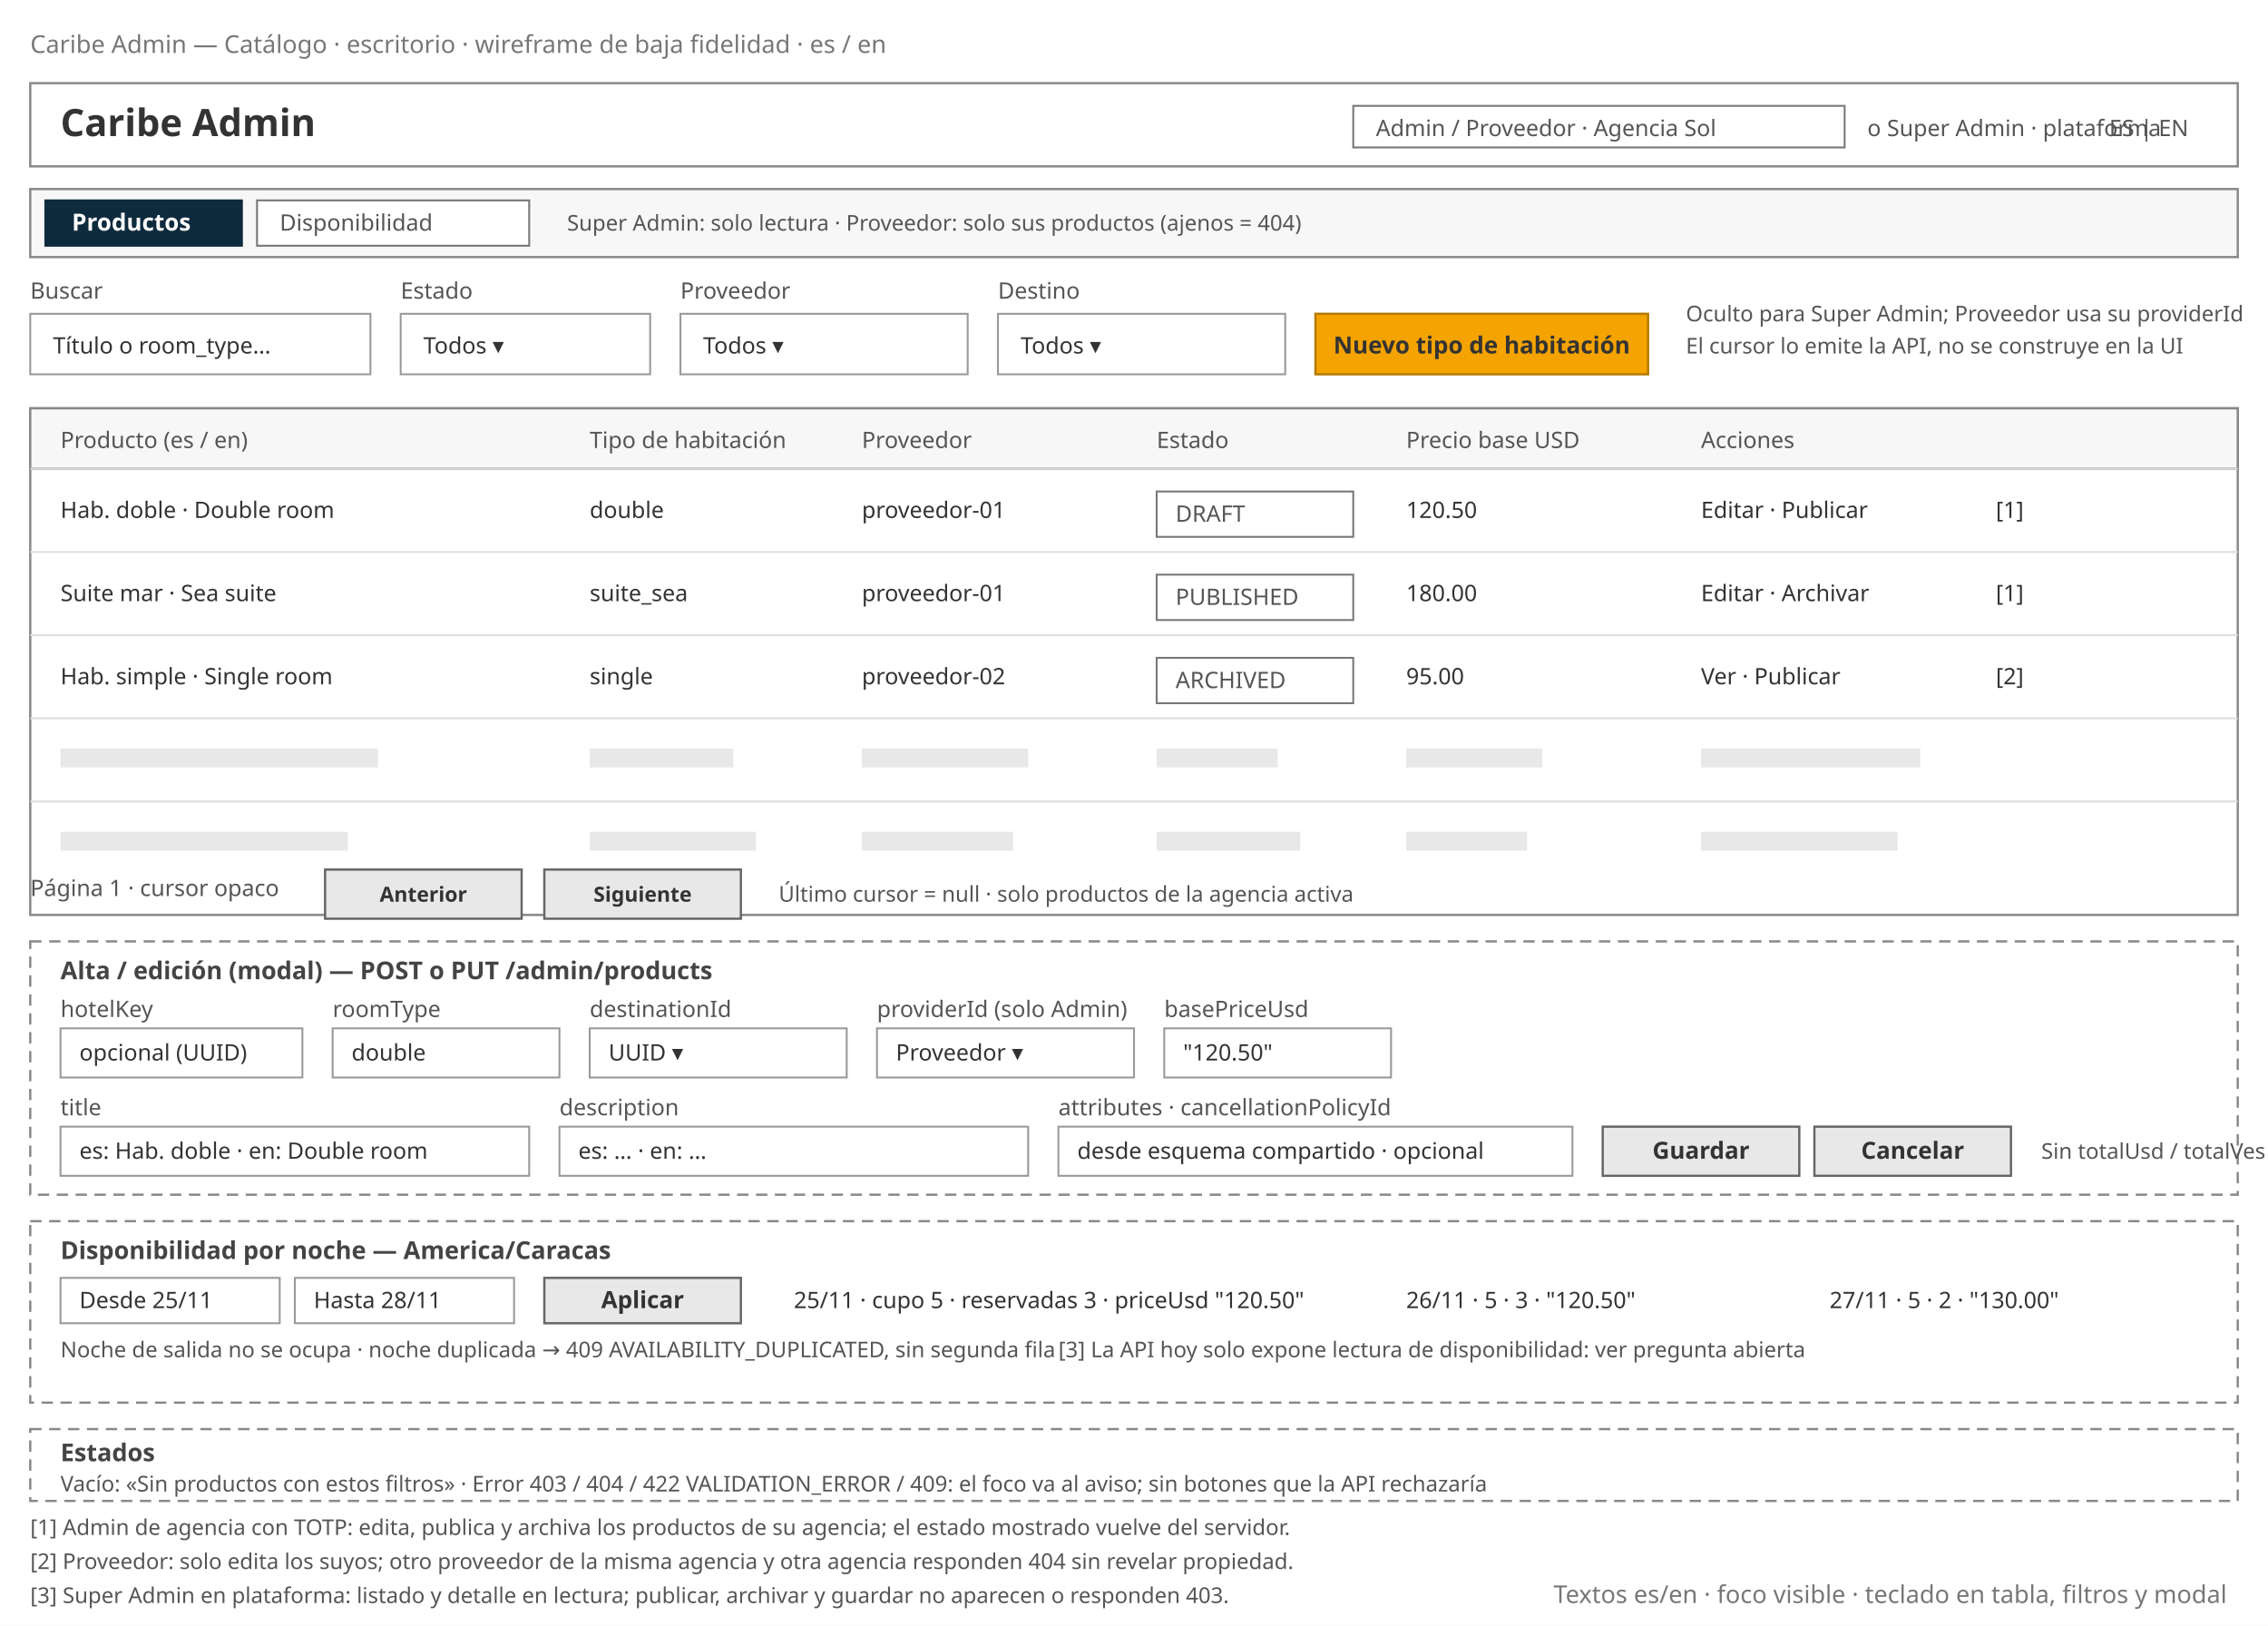
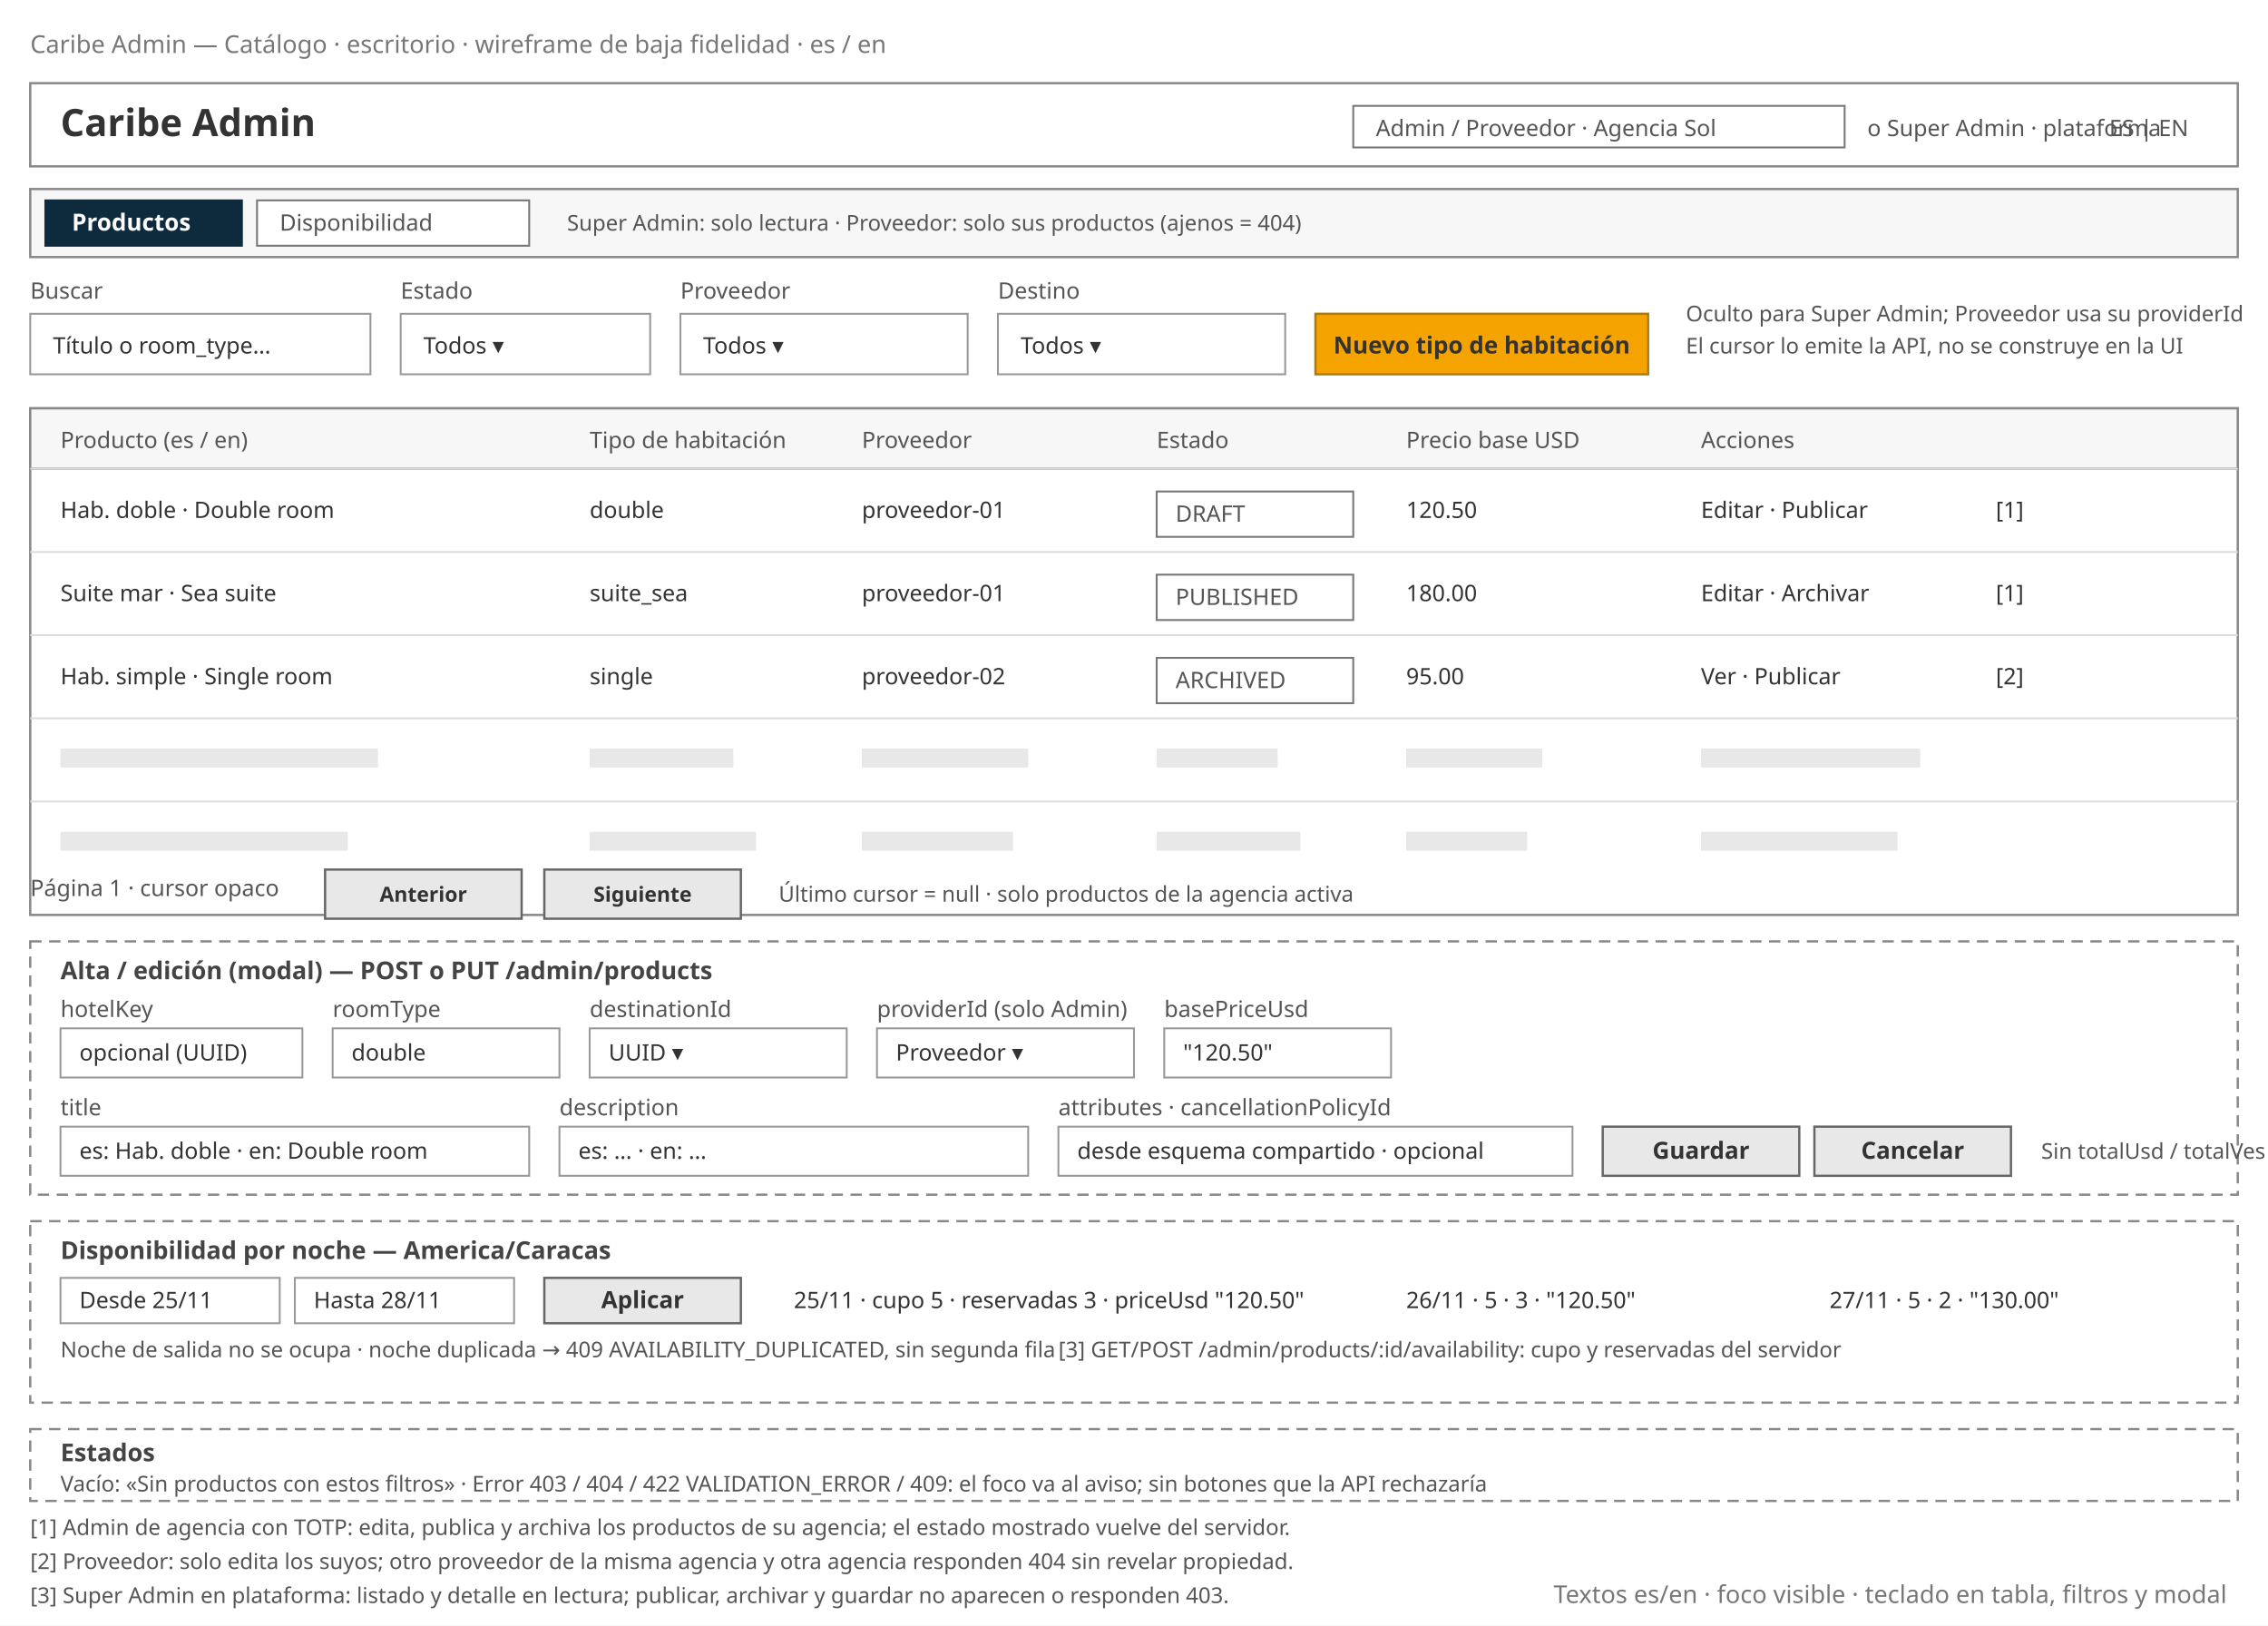
<svg xmlns="http://www.w3.org/2000/svg" viewBox="0 0 1200 860" width="1200" height="860" role="img" aria-labelledby="wf-title wf-desc">
  <rect x="0" y="0" width="1200" height="860" fill="#ffffff" />
  <style>
    text { font-family: "Segoe UI", system-ui, sans-serif; fill: #333; }
    .cap { font-size: 13px; fill: #777; }
    .h1 { font-size: 20px; font-weight: 700; }
    .h2 { font-size: 15px; font-weight: 700; }
    .lbl { font-size: 12px; fill: #555; }
    .val { font-size: 12px; fill: #333; }
    .btn { font-size: 12.5px; font-weight: 600; fill: #333; }
    .abtn { font-size: 11px; font-weight: 600; fill: #333; }
    .box { fill: #fff; stroke: #888; stroke-width: 1.2; }
    .panel { fill: #f7f7f7; stroke: #888; stroke-width: 1.2; }
    .field { fill: #fff; stroke: #999; stroke-width: 1; }
    .line { fill: #e8e8e8; }
    .btnbox { fill: #e8e8e8; stroke: #666; stroke-width: 1.2; }
    .primary { fill: #F4A300; stroke: #B37A00; stroke-width: 1.2; }
    .chip { fill: #fff; stroke: #777; stroke-width: 1; }
    .active { fill: #0E2A3D; stroke: #0E2A3D; }
    .activeText { font-size: 12.5px; font-weight: 600; fill: #fff; }
    .notes { fill: #fff; stroke: #888; stroke-width: 1.2; stroke-dasharray: 6 4; }
    .note { font-size: 11.5px; fill: #555; }
    .notetitle { font-size: 13px; font-weight: 700; fill: #444; }
    .sep { stroke: #ddd; stroke-width: 1; }
  </style>
  <text x="16" y="28" class="cap">Caribe Admin — Catálogo · escritorio · wireframe de baja fidelidad · es / en</text>
  <rect x="16" y="44" width="1168" height="44" class="box" />
  <text x="32" y="72" class="h1">Caribe Admin</text>
  <rect x="716" y="56" width="260" height="22" class="chip" />
  <text x="728" y="72" class="lbl">Admin / Proveedor · Agencia Sol</text>
  <text x="988" y="72" class="lbl">o Super Admin · plataforma</text>
  <text x="1116" y="72" class="lbl">ES | EN</text>
  <rect x="16" y="100" width="1168" height="36" class="panel" />
  <rect x="24" y="106" width="104" height="24" class="active" />
  <text x="38" y="122" class="activeText">Productos</text>
  <rect x="136" y="106" width="144" height="24" class="chip" />
  <text x="148" y="122" class="lbl">Disponibilidad</text>
  <text x="300" y="122" class="note">Super Admin: solo lectura · Proveedor: solo sus productos (ajenos = 404)</text>
  <text x="16" y="158" class="lbl">Buscar</text>
  <rect x="16" y="166" width="180" height="32" class="field" />
  <text x="28" y="187" class="val">Título o room_type…</text>
  <text x="212" y="158" class="lbl">Estado</text>
  <rect x="212" y="166" width="132" height="32" class="field" />
  <text x="224" y="187" class="val">Todos ▾</text>
  <text x="360" y="158" class="lbl">Proveedor</text>
  <rect x="360" y="166" width="152" height="32" class="field" />
  <text x="372" y="187" class="val">Todos ▾</text>
  <text x="528" y="158" class="lbl">Destino</text>
  <rect x="528" y="166" width="152" height="32" class="field" />
  <text x="540" y="187" class="val">Todos ▾</text>
  <rect x="696" y="166" width="176" height="32" class="primary" />
  <text x="784" y="187" class="btn" text-anchor="middle">Nuevo tipo de habitación</text>
  <text x="892" y="170" class="note">Oculto para Super Admin; Proveedor usa su providerId</text>
  <text x="892" y="187" class="note">El cursor lo emite la API, no se construye en la UI</text>
  <rect x="16" y="216" width="1168" height="268" class="box" />
  <rect x="16" y="216" width="1168" height="32" class="panel" />
  <text x="32" y="237" class="lbl">Producto (es / en)</text>
  <text x="312" y="237" class="lbl">Tipo de habitación</text>
  <text x="456" y="237" class="lbl">Proveedor</text>
  <text x="612" y="237" class="lbl">Estado</text>
  <text x="744" y="237" class="lbl">Precio base USD</text>
  <text x="900" y="237" class="lbl">Acciones</text>
  <line x1="16" y1="248" x2="1184" y2="248" class="sep" />
  <text x="32" y="274" class="val">Hab. doble · Double room</text>
  <text x="312" y="274" class="val">double</text>
  <text x="456" y="274" class="val">proveedor-01</text>
  <rect x="612" y="260" width="104" height="24" class="chip" />
  <text x="622" y="276" class="lbl">DRAFT</text>
  <text x="744" y="274" class="val">120.50</text>
  <text x="900" y="274" class="val">Editar · Publicar</text>
  <text x="1056" y="274" class="val">[1]</text>
  <line x1="16" y1="292" x2="1184" y2="292" class="sep" />
  <text x="32" y="318" class="val">Suite mar · Sea suite</text>
  <text x="312" y="318" class="val">suite_sea</text>
  <text x="456" y="318" class="val">proveedor-01</text>
  <rect x="612" y="304" width="104" height="24" class="chip" />
  <text x="622" y="320" class="lbl">PUBLISHED</text>
  <text x="744" y="318" class="val">180.00</text>
  <text x="900" y="318" class="val">Editar · Archivar</text>
  <text x="1056" y="318" class="val">[1]</text>
  <line x1="16" y1="336" x2="1184" y2="336" class="sep" />
  <text x="32" y="362" class="val">Hab. simple · Single room</text>
  <text x="312" y="362" class="val">single</text>
  <text x="456" y="362" class="val">proveedor-02</text>
  <rect x="612" y="348" width="104" height="24" class="chip" />
  <text x="622" y="364" class="lbl">ARCHIVED</text>
  <text x="744" y="362" class="val">95.00</text>
  <text x="900" y="362" class="val">Ver · Publicar</text>
  <text x="1056" y="362" class="val">[2]</text>
  <line x1="16" y1="380" x2="1184" y2="380" class="sep" />
  <rect x="32" y="396" width="168" height="10" class="line" />
  <rect x="312" y="396" width="76" height="10" class="line" />
  <rect x="456" y="396" width="88" height="10" class="line" />
  <rect x="612" y="396" width="64" height="10" class="line" />
  <rect x="744" y="396" width="72" height="10" class="line" />
  <rect x="900" y="396" width="116" height="10" class="line" />
  <line x1="16" y1="424" x2="1184" y2="424" class="sep" />
  <rect x="32" y="440" width="152" height="10" class="line" />
  <rect x="312" y="440" width="88" height="10" class="line" />
  <rect x="456" y="440" width="80" height="10" class="line" />
  <rect x="612" y="440" width="76" height="10" class="line" />
  <rect x="744" y="440" width="64" height="10" class="line" />
  <rect x="900" y="440" width="104" height="10" class="line" />
  <text x="16" y="474" class="lbl">Página 1 · cursor opaco</text>
  <rect x="172" y="460" width="104" height="26" class="btnbox" />
  <text x="224" y="477" class="abtn" text-anchor="middle">Anterior</text>
  <rect x="288" y="460" width="104" height="26" class="btnbox" />
  <text x="340" y="477" class="abtn" text-anchor="middle">Siguiente</text>
  <text x="412" y="477" class="note">Último cursor = null · solo productos de la agencia activa</text>
  <rect x="16" y="498" width="1168" height="134" class="notes" />
  <text x="32" y="518" class="notetitle">Alta / edición (modal) — POST o PUT /admin/products</text>
  <text x="32" y="538" class="lbl">hotelKey</text>
  <rect x="32" y="544" width="128" height="26" class="field" />
  <text x="42" y="561" class="val">opcional (UUID)</text>
  <text x="176" y="538" class="lbl">roomType</text>
  <rect x="176" y="544" width="120" height="26" class="field" />
  <text x="186" y="561" class="val">double</text>
  <text x="312" y="538" class="lbl">destinationId</text>
  <rect x="312" y="544" width="136" height="26" class="field" />
  <text x="322" y="561" class="val">UUID ▾</text>
  <text x="464" y="538" class="lbl">providerId (solo Admin)</text>
  <rect x="464" y="544" width="136" height="26" class="field" />
  <text x="474" y="561" class="val">Proveedor ▾</text>
  <text x="616" y="538" class="lbl">basePriceUsd</text>
  <rect x="616" y="544" width="120" height="26" class="field" />
  <text x="626" y="561" class="val">"120.50"</text>
  <text x="32" y="590" class="lbl">title</text>
  <rect x="32" y="596" width="248" height="26" class="field" />
  <text x="42" y="613" class="val">es: Hab. doble · en: Double room</text>
  <text x="296" y="590" class="lbl">description</text>
  <rect x="296" y="596" width="248" height="26" class="field" />
  <text x="306" y="613" class="val">es: … · en: …</text>
  <text x="560" y="590" class="lbl">attributes · cancellationPolicyId</text>
  <rect x="560" y="596" width="272" height="26" class="field" />
  <text x="570" y="613" class="val">desde esquema compartido · opcional</text>
  <rect x="848" y="596" width="104" height="26" class="btnbox" />
  <text x="900" y="613" class="btn" text-anchor="middle">Guardar</text>
  <rect x="960" y="596" width="104" height="26" class="btnbox" />
  <text x="1012" y="613" class="btn" text-anchor="middle">Cancelar</text>
  <text x="1080" y="613" class="note">Sin totalUsd / totalVes / exchangeRate</text>
  <rect x="16" y="646" width="1168" height="96" class="notes" />
  <text x="32" y="666" class="notetitle">Disponibilidad por noche — America/Caracas</text>
  <rect x="32" y="676" width="116" height="24" class="field" />
  <text x="42" y="692" class="val">Desde 25/11</text>
  <rect x="156" y="676" width="116" height="24" class="field" />
  <text x="166" y="692" class="val">Hasta 28/11</text>
  <rect x="288" y="676" width="104" height="24" class="btnbox" />
  <text x="340" y="692" class="btn" text-anchor="middle">Aplicar</text>
  <text x="420" y="692" class="val">25/11 · cupo 5 · reservadas 3 · priceUsd "120.50"</text>
  <text x="744" y="692" class="val">26/11 · 5 · 3 · "120.50"</text>
  <text x="968" y="692" class="val">27/11 · 5 · 2 · "130.00"</text>
  <text x="32" y="718" class="note">Noche de salida no se ocupa · noche duplicada → 409 AVAILABILITY_DUPLICATED, sin segunda fila</text>
-   <text x="560" y="718" class="note">[3] La API hoy solo expone lectura de disponibilidad: ver pregunta abierta</text>
+   <text x="560" y="718" class="note">[3] GET/POST /admin/products/:id/availability: cupo y reservadas del servidor</text>
  <rect x="16" y="756" width="1168" height="38" class="notes" />
  <text x="32" y="773" class="notetitle">Estados</text>
  <text x="32" y="789" class="note">Vacío: «Sin productos con estos filtros» · Error 403 / 404 / 422 VALIDATION_ERROR / 409: el foco va al aviso; sin botones que la API rechazaría</text>
  <text x="16" y="812" class="note">[1] Admin de agencia con TOTP: edita, publica y archiva los productos de su agencia; el estado mostrado vuelve del servidor.</text>
  <text x="16" y="830" class="note">[2] Proveedor: solo edita los suyos; otro proveedor de la misma agencia y otra agencia responden 404 sin revelar propiedad.</text>
  <text x="16" y="848" class="note">[3] Super Admin en plataforma: listado y detalle en lectura; publicar, archivar y guardar no aparecen o responden 403.</text>
  <text x="822" y="848" class="cap">Textos es/en · foco visible · teclado en tabla, filtros y modal</text>
</svg>
